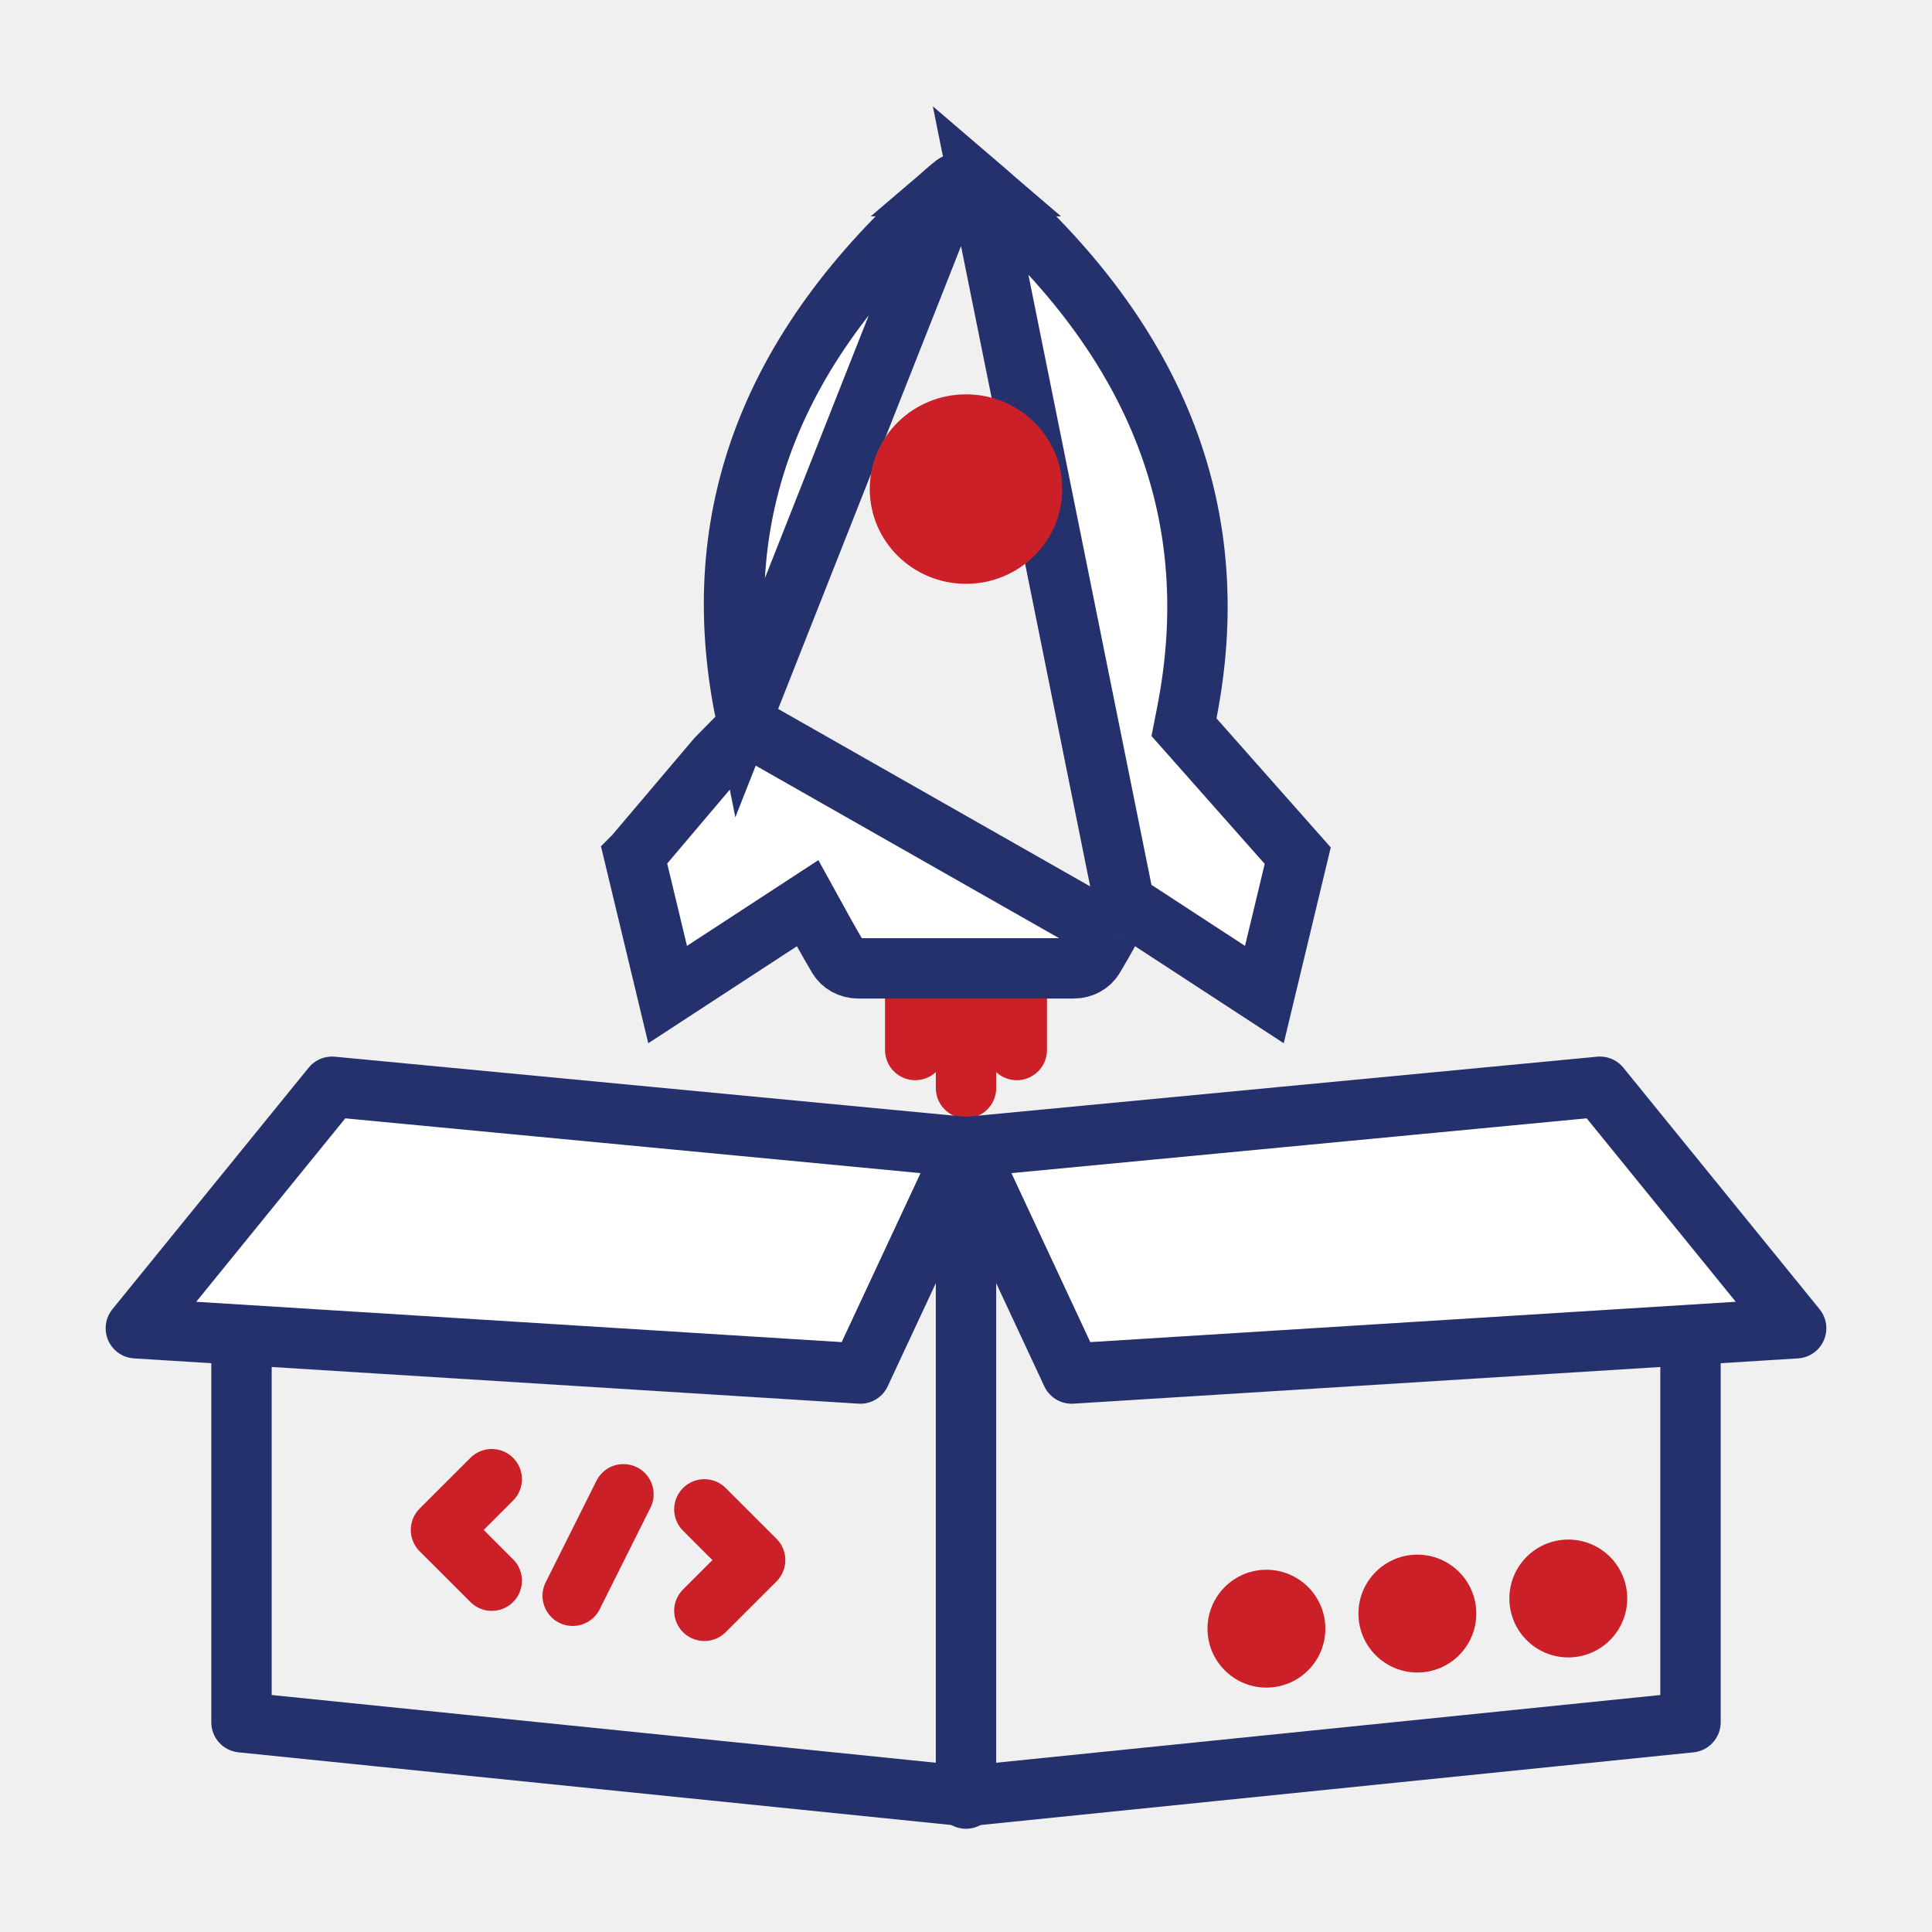
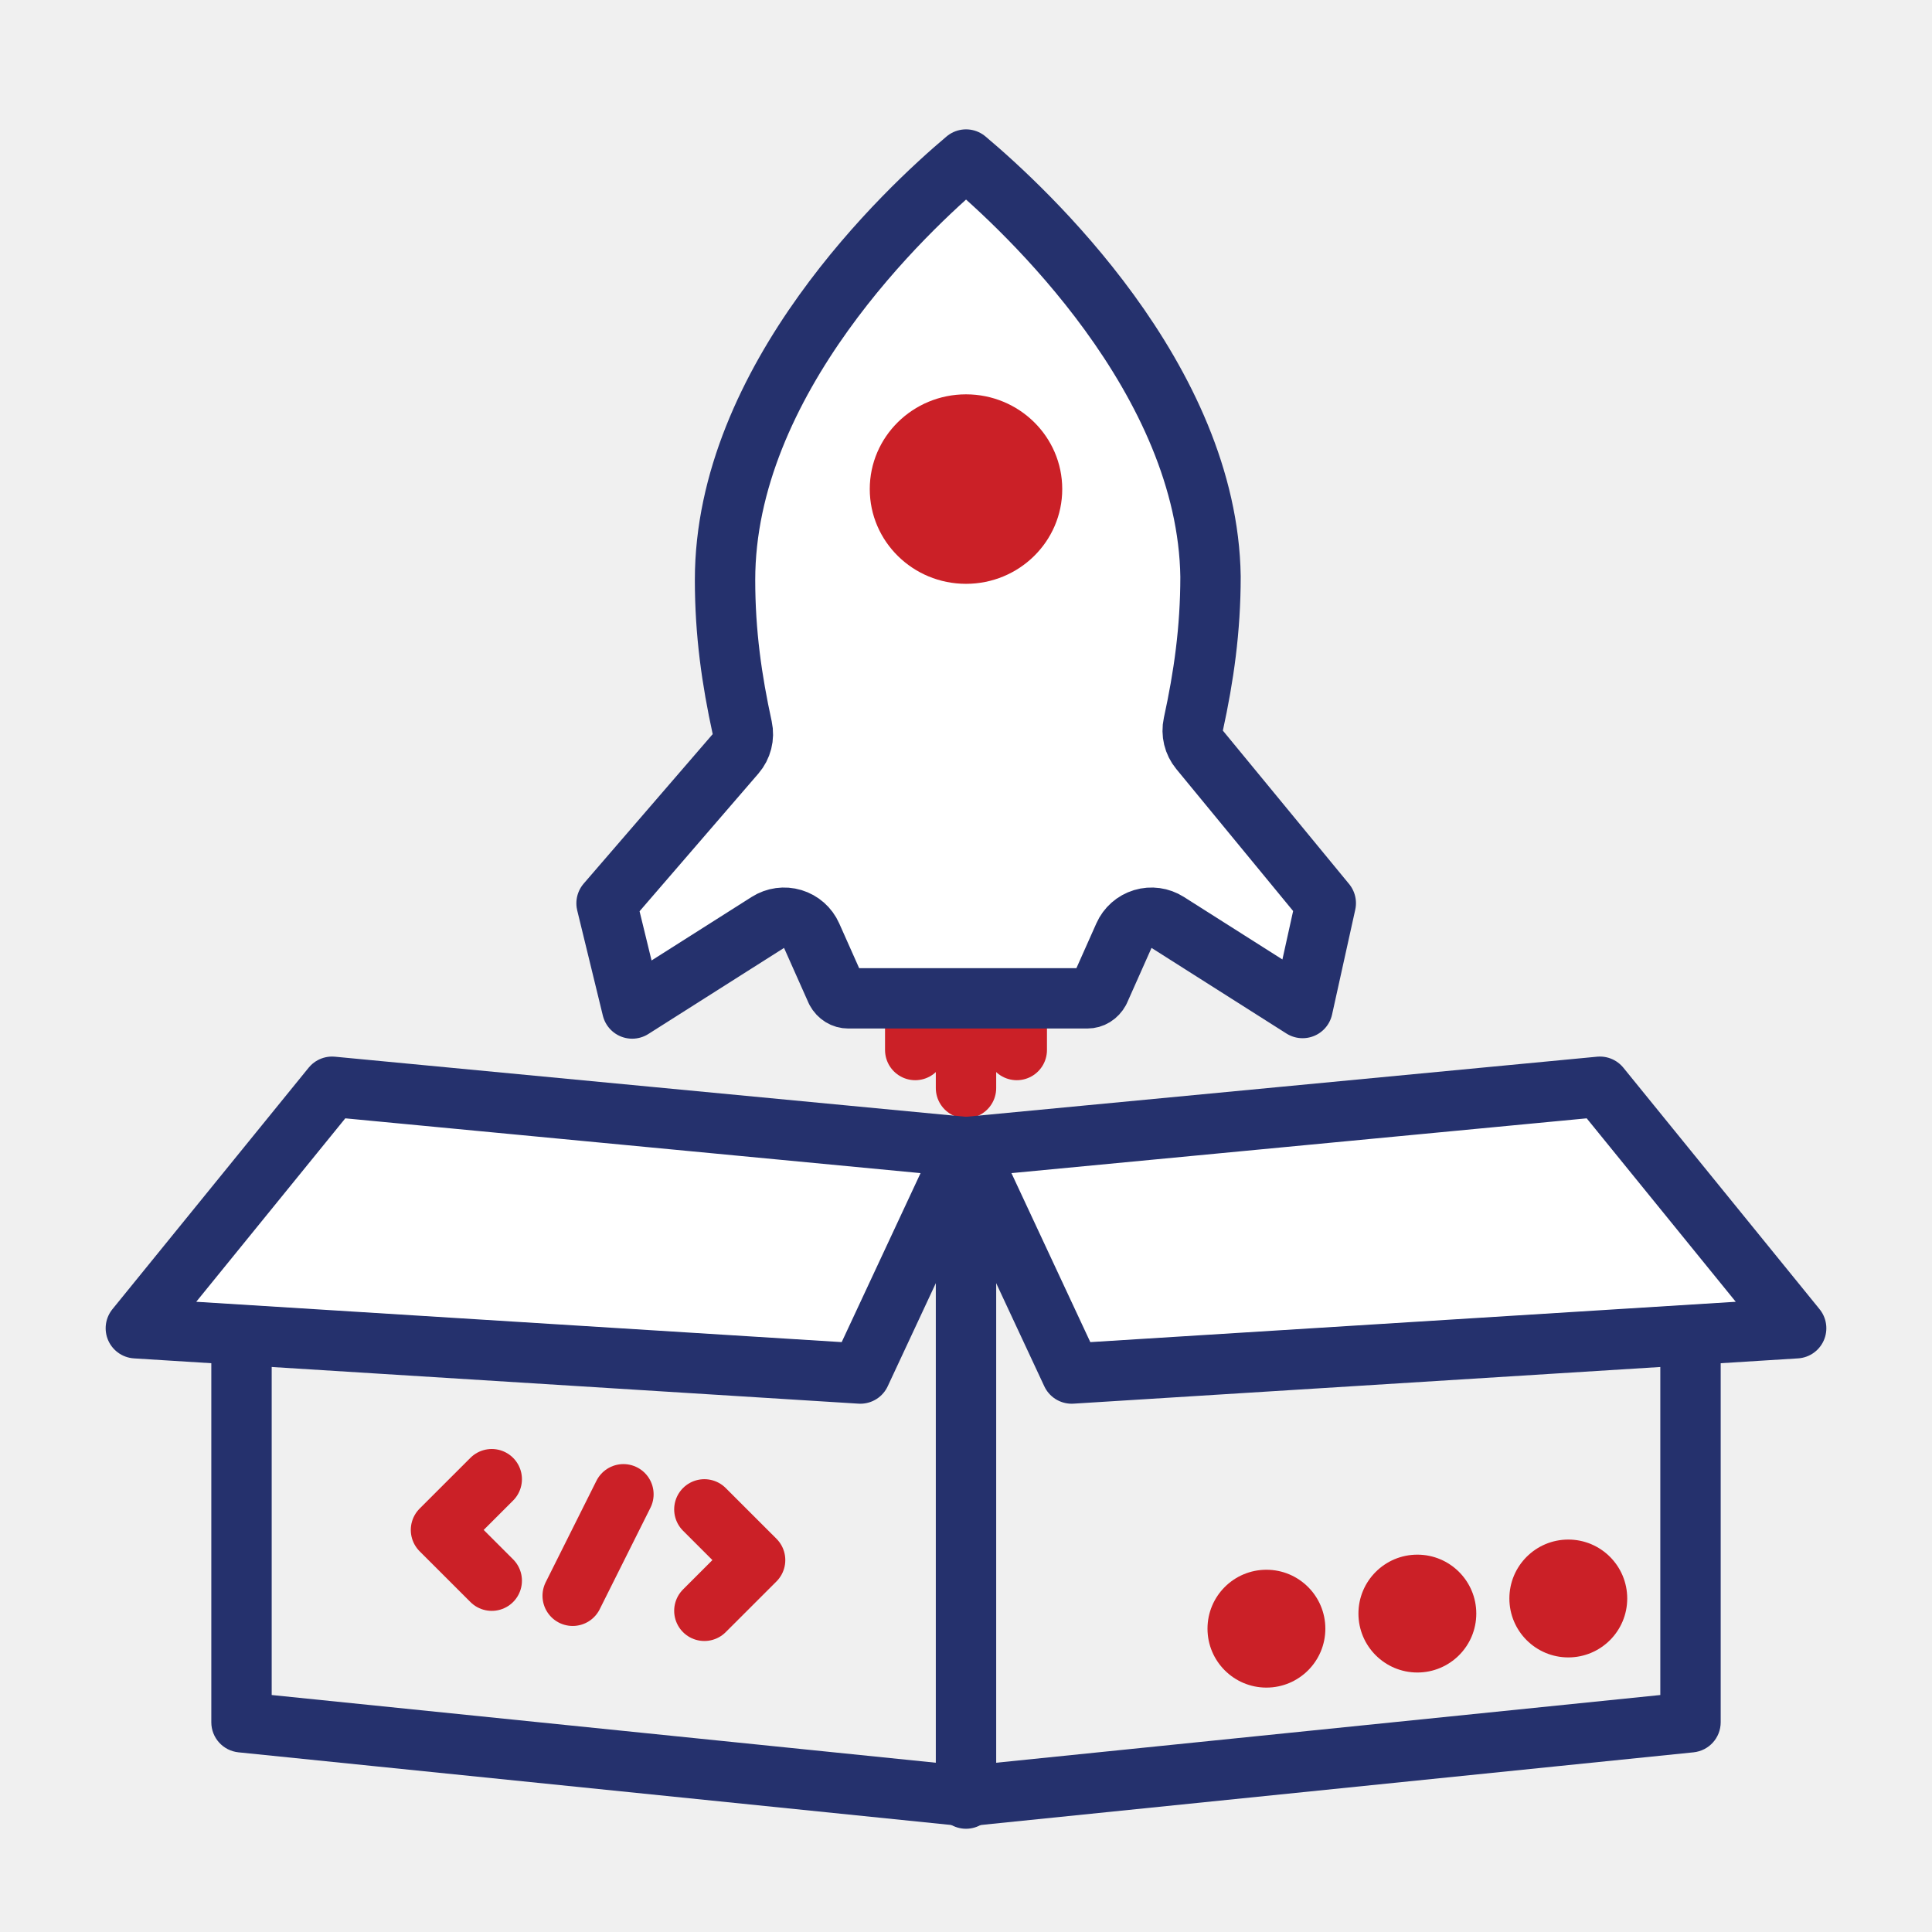
<svg xmlns="http://www.w3.org/2000/svg" width="64" height="64" viewBox="0 0 64 64" fill="none">
  <path d="M30.318 33.102V34.783" stroke="#CB2027" stroke-width="2" stroke-linecap="round" />
  <path d="M33.682 33.102V34.783" stroke="#CB2027" stroke-width="2" stroke-linecap="round" />
  <path d="M32 33.102V36.044" stroke="#CB2027" stroke-width="2" stroke-linecap="round" />
-   <path d="M37.246 29.919L38.148 30.508L41.884 32.946L42.989 28.345L39.549 24.459L39.221 24.089L39.316 23.604C40.565 17.233 38.534 11.368 32.455 6.167L37.246 29.919ZM37.246 29.919L36.726 30.862M37.246 29.919L36.726 30.862M36.726 30.862C36.568 31.148 36.404 31.435 36.233 31.721C36.108 31.931 35.861 32.078 35.567 32.078H28.433C28.139 32.078 27.892 31.931 27.767 31.721C27.596 31.435 27.432 31.148 27.274 30.862L26.754 29.919L25.852 30.508L22.116 32.946L21.011 28.345L21.015 28.341L23.739 25.126L24.408 24.445L24.779 24.067M36.726 30.862L24.779 24.067M24.779 24.067L24.676 23.549M24.779 24.067L24.676 23.549M24.676 23.549C23.405 17.165 25.444 11.387 31.545 6.167L24.676 23.549ZM43.003 28.284L43.003 28.284L43.003 28.284ZM31.545 6.167C31.805 5.944 32.196 5.944 32.455 6.167L31.545 6.167Z" fill="white" stroke="#25316D" stroke-width="2" />
+   <path d="M39.532 23.989C39.467 24.288 39.542 24.601 39.737 24.838L43.918 29.919L43.15 33.392L38.681 30.556C38.436 30.401 38.135 30.359 37.856 30.443C37.578 30.527 37.35 30.728 37.232 30.994L36.418 32.822C36.329 32.983 36.182 33.071 36.018 33.071H28.1C27.937 33.071 27.789 32.983 27.7 32.822L26.886 30.994C26.768 30.728 26.54 30.527 26.262 30.443C25.983 30.359 25.682 30.401 25.437 30.556L20.942 33.408L20.093 29.923L24.366 24.972C24.572 24.733 24.653 24.413 24.586 24.105C24.242 22.529 24.018 20.977 24.018 19.21C24.018 15.925 25.493 12.86 27.283 10.363C29.032 7.923 31.018 6.112 32.001 5.285C32.985 6.112 34.978 7.92 36.744 10.346C38.551 12.829 40.052 15.866 40.1 19.101C40.099 20.865 39.875 22.415 39.532 23.989Z" fill="white" stroke="#25316D" stroke-width="2" stroke-linecap="round" stroke-linejoin="round" />
  <path d="M28.812 16.202C28.812 17.935 30.24 19.34 32 19.34C33.761 19.34 35.188 17.935 35.188 16.202C35.188 14.468 33.761 13.063 32 13.063C30.24 13.063 28.812 14.468 28.812 16.202Z" fill="#CB2027" />
  <path d="M4.5 44L11 36L32 38L28.5 45.5L4.5 44Z" fill="white" stroke="#25316D" stroke-width="2" stroke-linejoin="round" />
  <path d="M8 57.053L7.899 58.048C7.388 57.995 7 57.566 7 57.053H8ZM7 44.5C7 43.948 7.448 43.5 8 43.5C8.552 43.5 9 43.948 9 44.5H7ZM7 57.053V44.5H9V57.053H7ZM31.899 60.495L7.899 58.048L8.101 56.058L32.101 58.505L31.899 60.495Z" fill="#25316D" />
  <path d="M59.5 44L53 36L32 38L35.5 45.5L59.5 44Z" fill="white" stroke="#25316D" stroke-width="2" stroke-linejoin="round" />
  <path d="M56 57.053L56.101 58.048C56.612 57.995 57 57.566 57 57.053H56ZM57 44.5C57 43.948 56.552 43.5 56 43.5C55.448 43.5 55 43.948 55 44.5H57ZM57 57.053V44.5H55V57.053H57ZM32.101 60.495L56.101 58.048L55.899 56.058L31.899 58.505L32.101 60.495Z" fill="#25316D" />
  <path d="M32 59.58V38.145" stroke="#25316D" stroke-width="2" stroke-linecap="round" />
  <path d="M41.952 55.904C43.03 55.904 43.904 55.03 43.904 53.952C43.904 52.874 43.03 52 41.952 52C40.874 52 40 52.874 40 53.952C40 55.03 40.874 55.904 41.952 55.904Z" fill="#CB2027" />
  <path d="M46.952 55.404C48.03 55.404 48.904 54.53 48.904 53.452C48.904 52.374 48.03 51.5 46.952 51.5C45.874 51.5 45 52.374 45 53.452C45 54.53 45.874 55.404 46.952 55.404Z" fill="#CB2027" />
  <path d="M51.952 54.904C53.03 54.904 53.904 54.03 53.904 52.952C53.904 51.874 53.03 51 51.952 51C50.874 51 50 51.874 50 52.952C50 54.03 50.874 54.904 51.952 54.904Z" fill="#CB2027" />
  <path d="M16.29 49L14.608 50.681L16.29 52.362" stroke="#CB2027" stroke-width="2" stroke-linecap="round" stroke-linejoin="round" />
  <path d="M23.333 50L25.014 51.68L23.333 53.36" stroke="#CB2027" stroke-width="2" stroke-linecap="round" stroke-linejoin="round" />
  <path d="M20.652 49.5L18.971 52.862" stroke="#CB2027" stroke-width="2" stroke-linecap="round" stroke-linejoin="round" />
</svg>
